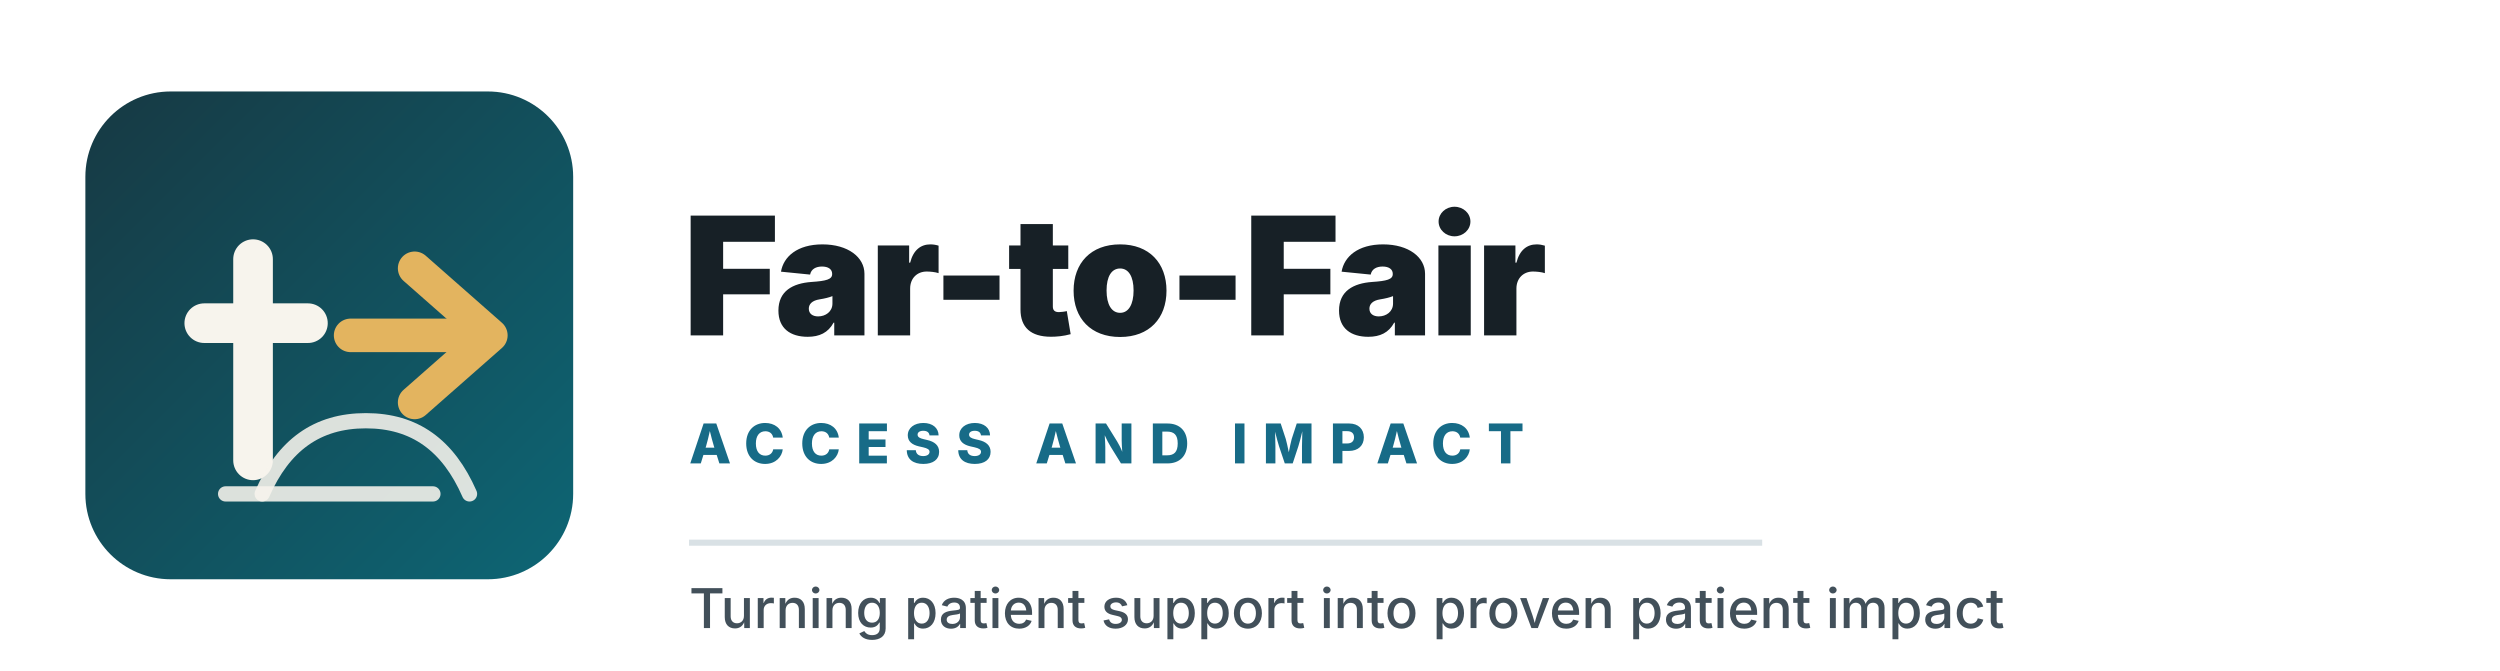
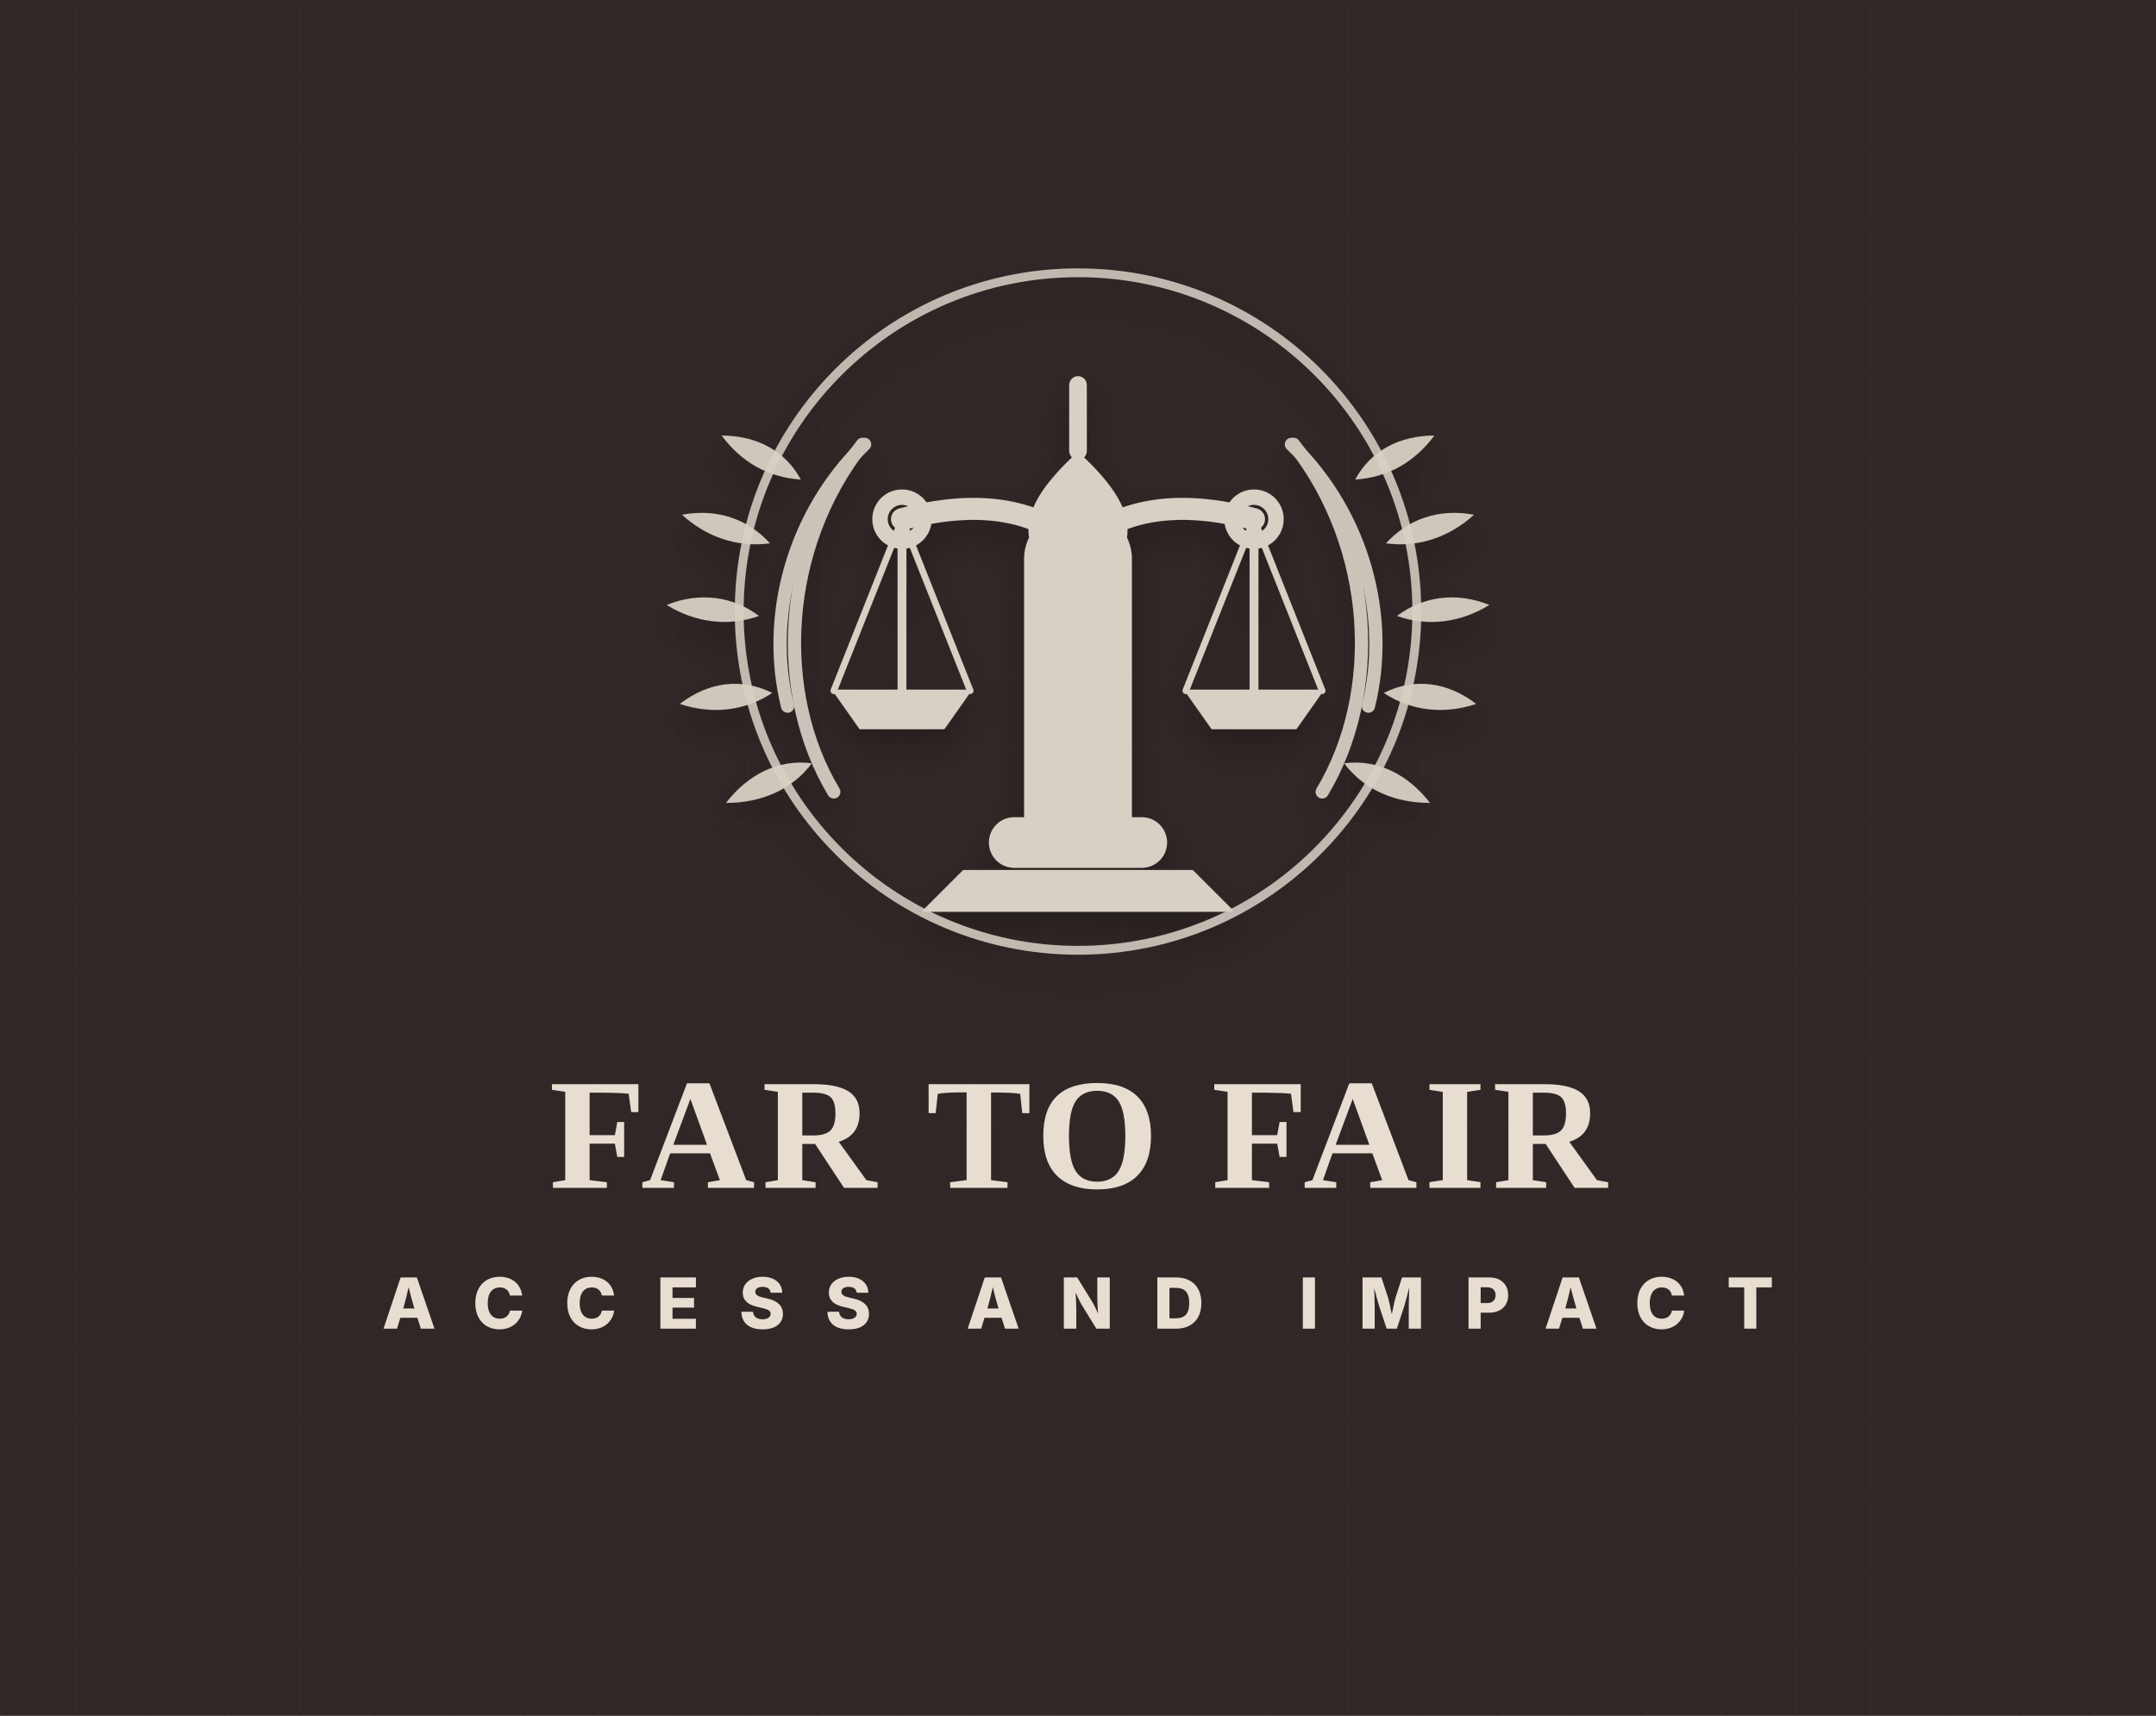
- <svg xmlns="http://www.w3.org/2000/svg" width="820" height="220" viewBox="0 0 820 220" role="img" aria-labelledby="title desc">
+ <svg xmlns="http://www.w3.org/2000/svg" width="980" height="780" viewBox="0 0 980 780" role="img" aria-labelledby="title desc">
  <defs>
-     <linearGradient id="mark-bg" x1="0" x2="1" y1="0" y2="1">
-       <stop offset="0" stop-color="#173943" />
-       <stop offset="1" stop-color="#0d6675" />
-     </linearGradient>
+     <pattern id="grid" width="34" height="34" patternUnits="userSpaceOnUse">
+       <path d="M34 0H0v34" fill="none" stroke="#3a312f" stroke-width="1" opacity=".55" />
+     </pattern>
+     <filter id="soft" x="-20%" y="-20%" width="140%" height="140%">
+       <feDropShadow dx="0" dy="8" stdDeviation="7" flood-color="#130f0e" flood-opacity=".25" />
+     </filter>
  </defs>
-   <rect width="820" height="220" fill="none" />
-   <g transform="translate(28 30)">
-     <rect width="160" height="160" rx="28" fill="url(#mark-bg)" />
-     <path d="M39 76h34" stroke="#f7f4ed" stroke-width="13" stroke-linecap="round" />
-     <path d="M55 55v66" stroke="#f7f4ed" stroke-width="13" stroke-linecap="round" />
-     <path d="M87 80h34" stroke="#e3b45f" stroke-width="11" stroke-linecap="round" />
-     <path d="M108 58l25 22-25 22" fill="none" stroke="#e3b45f" stroke-width="11" stroke-linecap="round" stroke-linejoin="round" />
-     <path d="M46 132h68" stroke="#f7f4ed" stroke-width="5" stroke-linecap="round" opacity=".88" />
-     <path d="M58 132c7-16 18-24 34-24s27 8 34 24" fill="none" stroke="#f7f4ed" stroke-width="5" stroke-linecap="round" opacity=".88" />
+   <rect width="980" height="780" fill="#302827" />
+   <rect width="980" height="780" fill="url(#grid)" opacity=".55" />
+   <g transform="translate(490 278)" filter="url(#soft)">
+     <circle r="154" fill="none" stroke="#d8d0c4" stroke-width="4" opacity=".86" />
+     <g fill="none" stroke="#d8d0c4" stroke-width="6" stroke-linecap="round" stroke-linejoin="round" opacity=".92">
+       <path d="M-132 43c-10-40 2-87 35-119" />
+       <path d="M-111 82c-27-45-24-111 13-158" />
+       <path d="M132 43c10-40-2-87-35-119" />
+       <path d="M111 82c27-45 24-111-13-158" />
+     </g>
+     <g fill="#d8d0c4" opacity=".94">
+       <path d="M-126-60c-15-1-27-8-36-20 16 0 29 7 36 20z" />
+       <path d="M-140-31c-15 2-29-3-40-13 16-3 30 2 40 13z" />
+       <path d="M-145 2c-14 5-29 3-42-5 15-6 30-4 42 5z" />
+       <path d="M-139 37c-12 8-27 10-42 5 13-10 28-12 42-5z" />
+       <path d="M-121 69c-9 12-23 18-39 18 10-13 24-20 39-18z" />
+       <path d="M126-60c15-1 27-8 36-20-16 0-29 7-36 20z" />
+       <path d="M140-31c15 2 29-3 40-13-16-3-30 2-40 13z" />
+       <path d="M145 2c14 5 29 3 42-5-15-6-30-4-42 5z" />
+       <path d="M139 37c12 8 27 10 42 5-13-10-28-12-42-5z" />
+       <path d="M121 69c9 12 23 18 39 18-10-13-24-20-39-18z" />
+     </g>
+     <g fill="#d8d0c4" stroke="#d8d0c4" stroke-linecap="round" stroke-linejoin="round">
+       <path d="M-52 118h104l18 18H-70z" />
+       <rect x="-40" y="94" width="80" height="22" rx="11" />
+       <path d="M-24 94V-24c0-12 10-22 24-22s24 10 24 22V94z" />
+       <path d="M0-72c-14 13-22 24-22 35 0 12 9 21 22 21s22-9 22-21c0-11-8-22-22-35z" />
+       <path d="M0-103v30" stroke-width="8" />
+       <path d="M-80-42c34-9 60-5 80 12 20-17 46-21 80-12" fill="none" stroke-width="10" />
+       <path d="M-80-42v78M80-42v78" fill="none" stroke-width="4" />
+       <path d="M-111 36h62l-12 17h-38z" />
+       <path d="M49 36h62L99 53H61z" />
+       <path d="M-80-42l-31 78M-80-42l31 78M80-42L49 36M80-42l31 78" fill="none" stroke-width="3" />
+       <circle cx="-80" cy="-42" r="10" fill="none" stroke-width="7" />
+       <circle cx="80" cy="-42" r="10" fill="none" stroke-width="7" />
+     </g>
  </g>
-   <g transform="translate(224 58)">
-     <text x="0" y="52" fill="#172026" font-family="Inter, system-ui, -apple-system, Segoe UI, sans-serif" font-size="54" font-weight="850" letter-spacing="-1">Far-to-Fair</text>
-     <text x="2" y="94" fill="#176b87" font-family="Inter, system-ui, -apple-system, Segoe UI, sans-serif" font-size="18" font-weight="800" letter-spacing="5">ACCESS AND IMPACT</text>
-     <path d="M2 120h352" stroke="#d9e1e5" stroke-width="2" />
-     <text x="2" y="148" fill="#42505a" font-family="Inter, system-ui, -apple-system, Segoe UI, sans-serif" font-size="18" font-weight="520">Turning patient support into proven patient impact</text>
+   <g text-anchor="middle" fill="#e7ded1">
+     <text x="490" y="540" font-family="Georgia, 'Times New Roman', serif" font-size="72" font-weight="700" letter-spacing="3">FAR TO FAIR</text>
+     <text x="490" y="604" font-family="Inter, system-ui, -apple-system, Segoe UI, sans-serif" font-size="32" font-weight="800" letter-spacing="18">ACCESS AND IMPACT</text>
  </g>
</svg>
